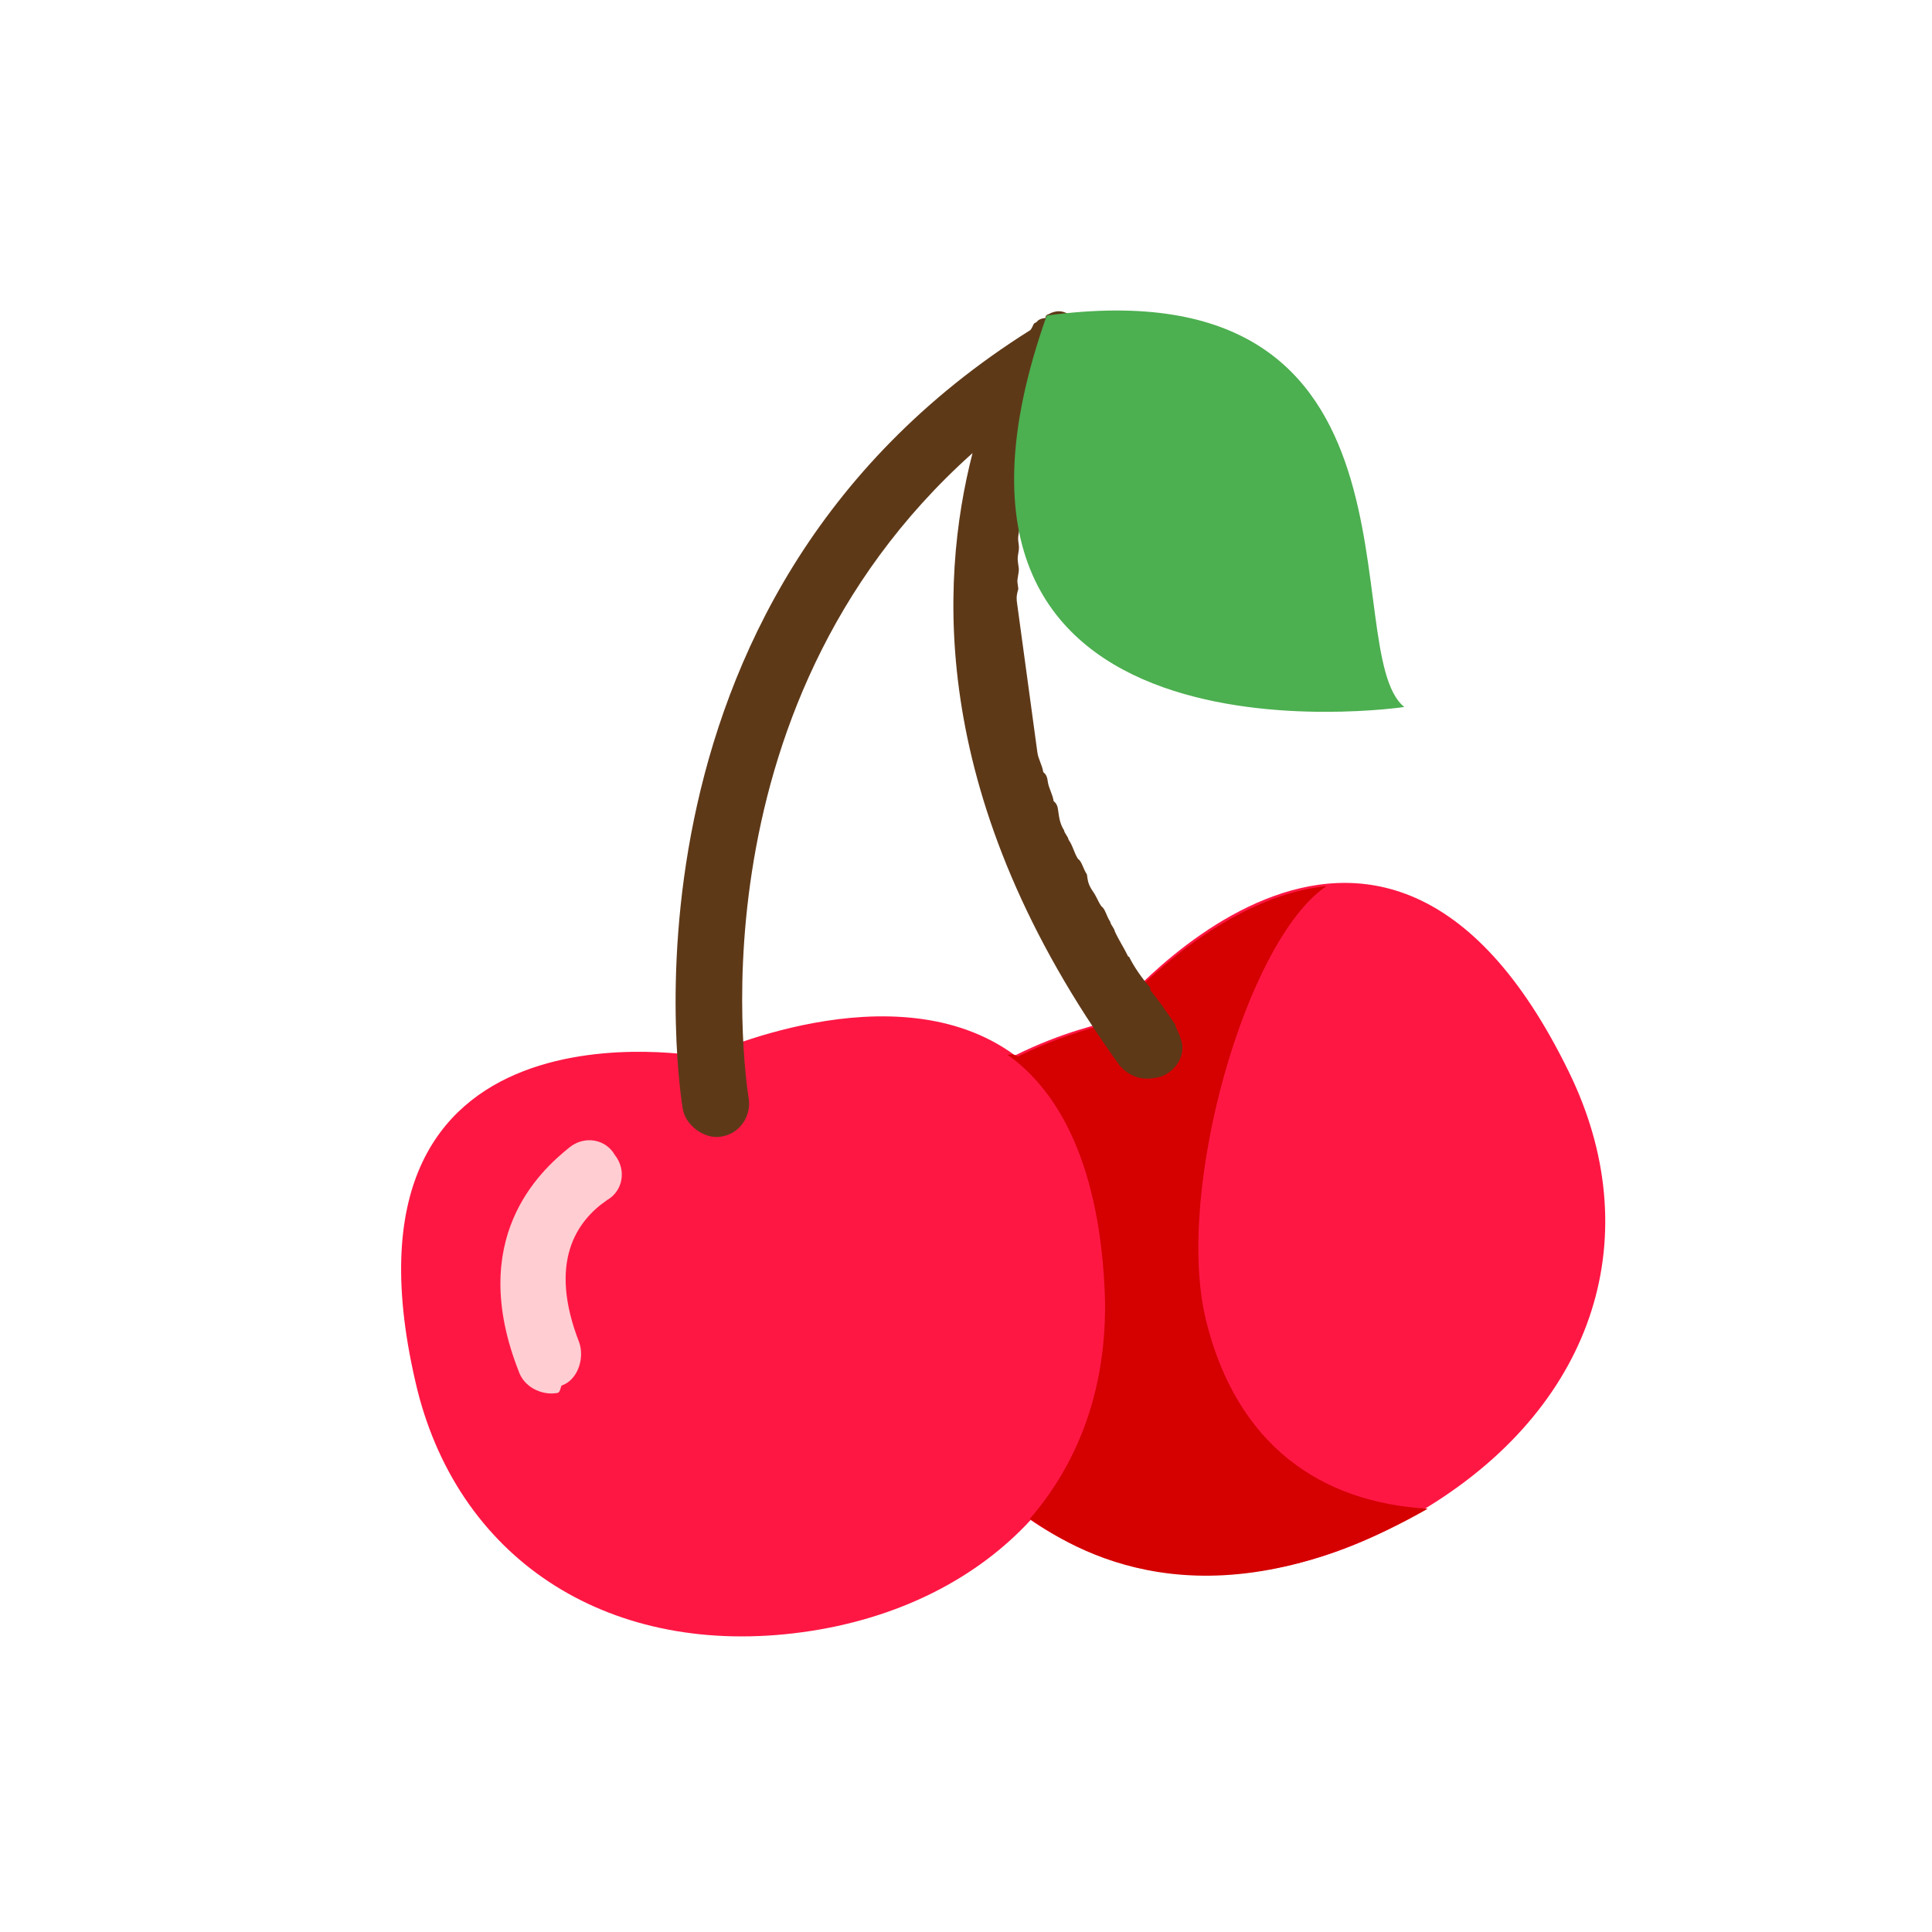
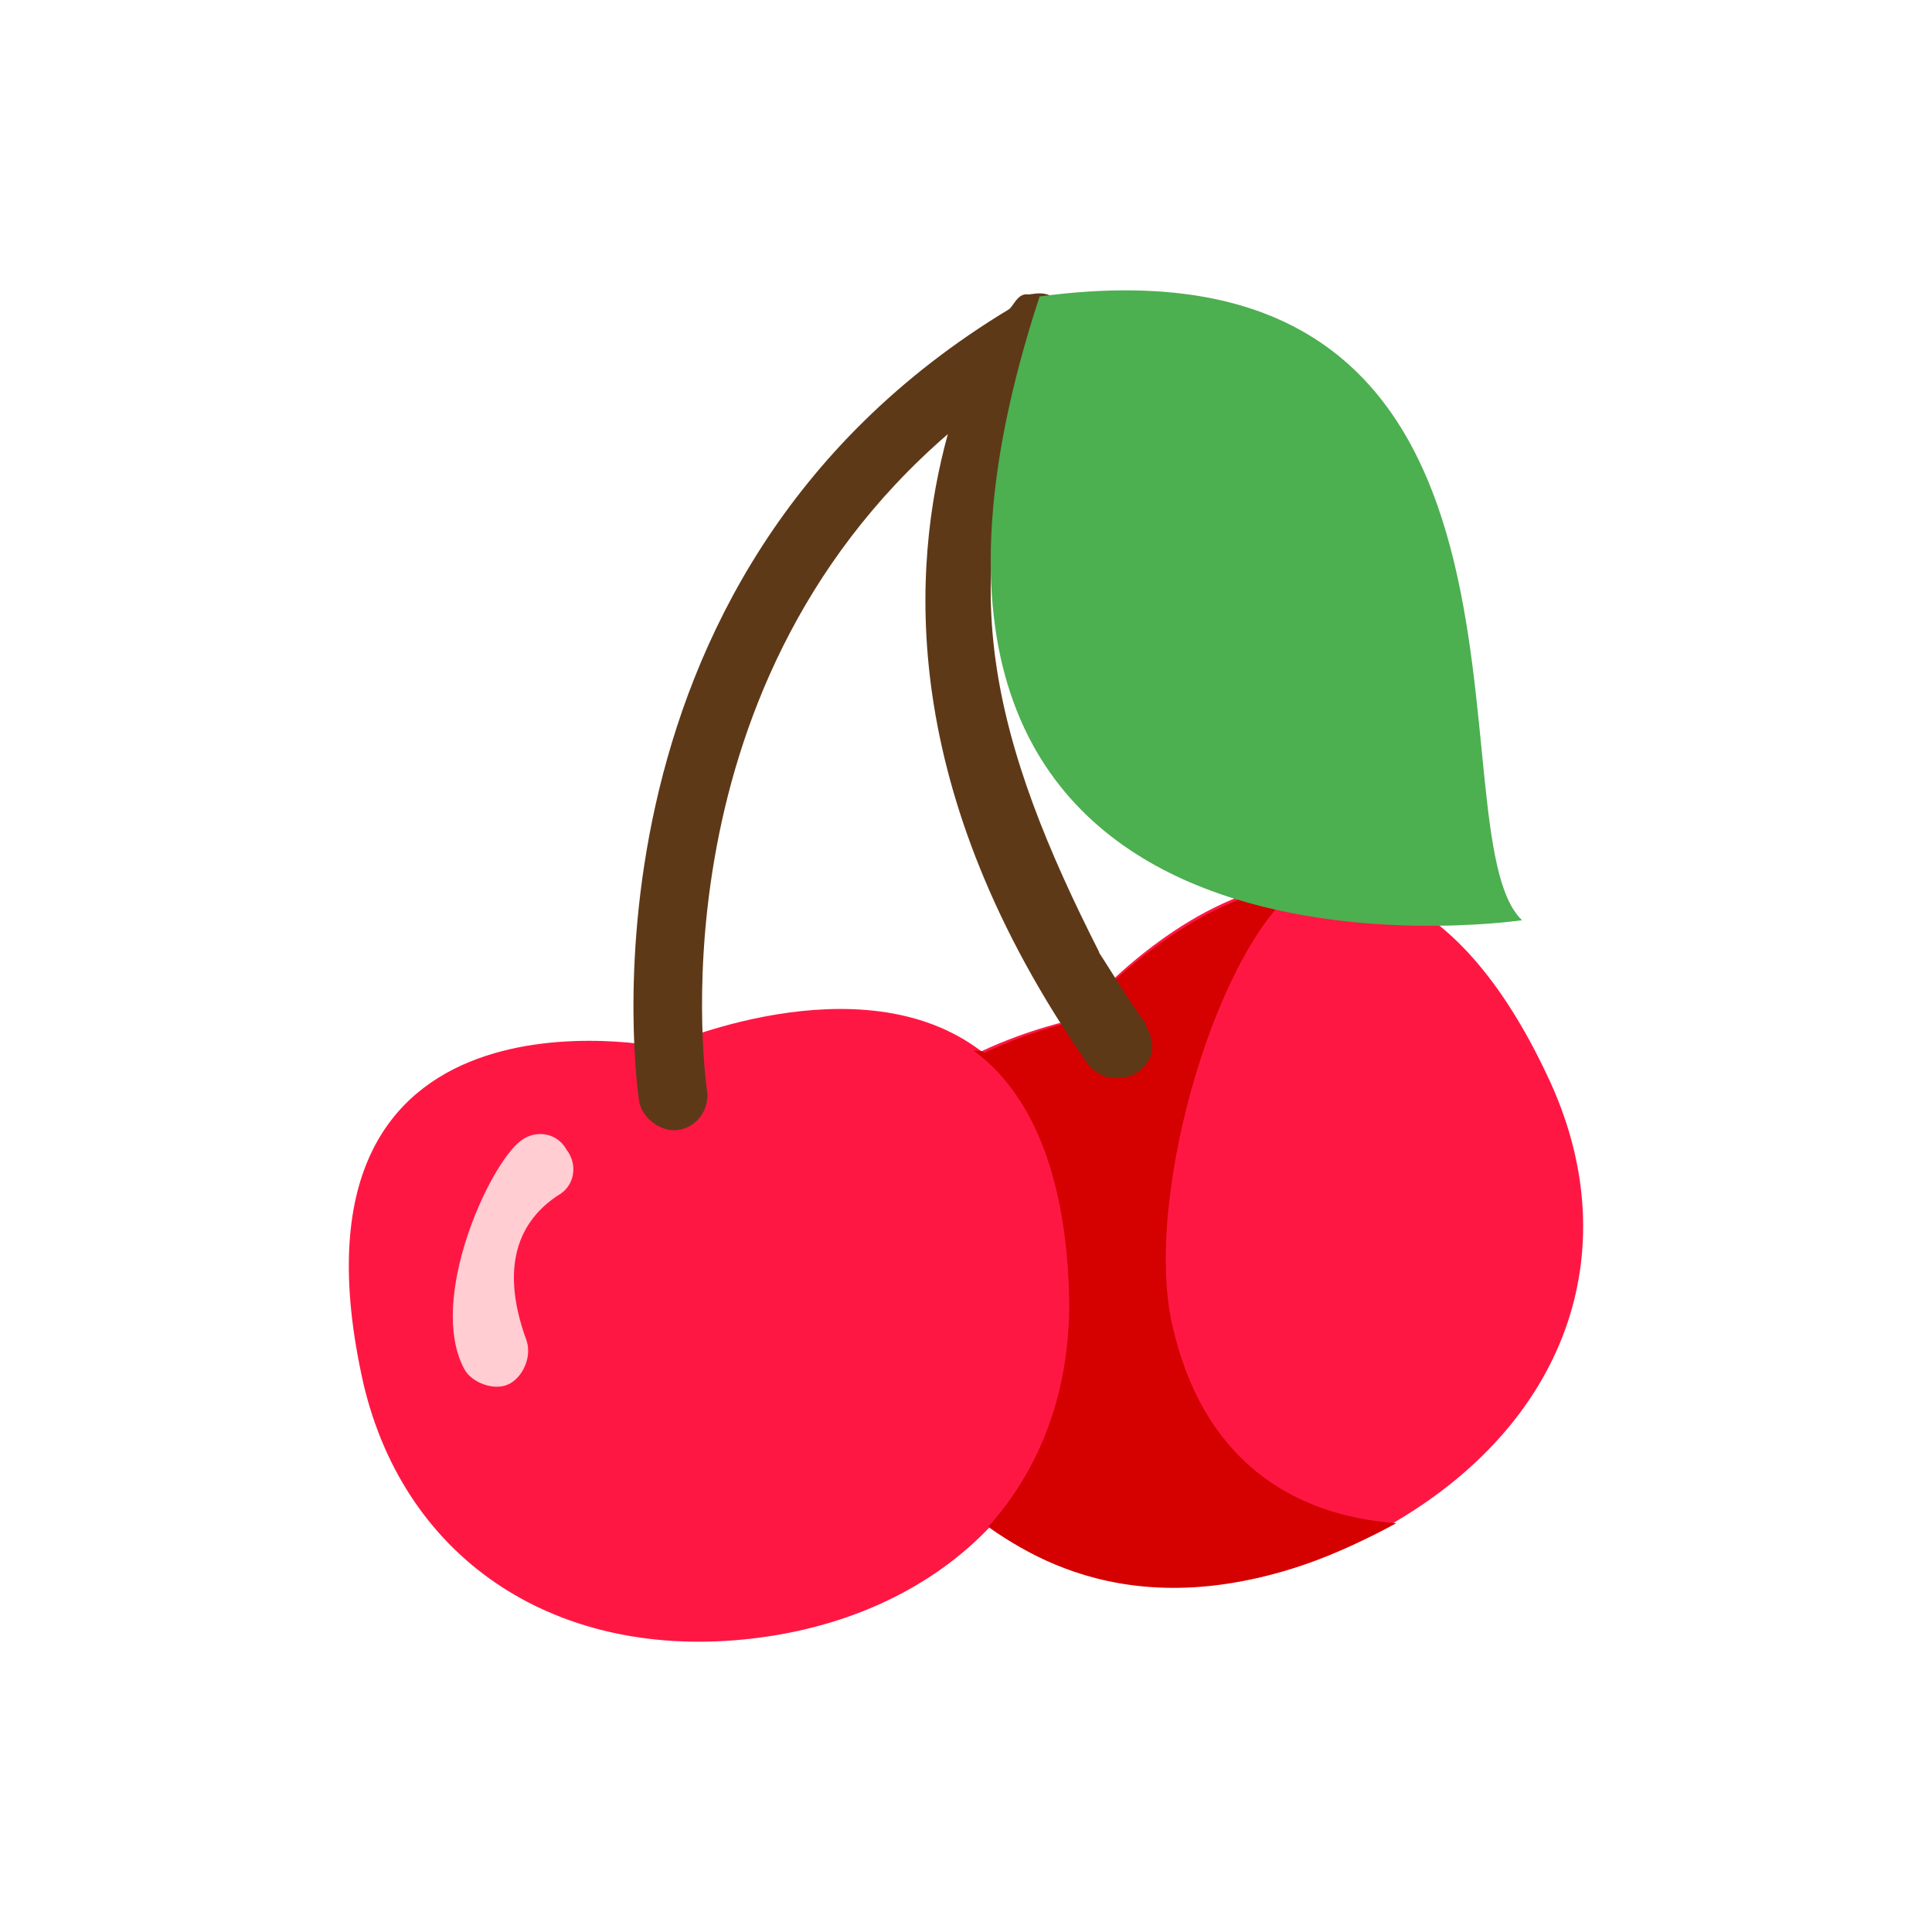
- <svg xmlns="http://www.w3.org/2000/svg" width="36.843" height="36.843" version="1.1" viewBox="0 0 9.748 9.748" id="svg42">
-   <defs id="defs46" />
-   <g transform="matrix(1.9924,0,0,1.9924,-263.4731,-347.4792)" id="g40">
-     <g id="g335" transform="rotate(-1,270.5944,201.4715)">
-       <path d="m 136.657,174.774 c -0.469,-1.005 -1.171,-0.144 -1.171,-0.144 0,0 -0.109,0.021 -0.23,0.079 -0.301,-0.23 -0.788,-0.01 -0.788,-0.01 0,0 -0.973,-0.202 -0.74,0.831 0.103,0.441 0.483,0.687 0.964,0.63 0.245,-0.029 0.446,-0.13 0.583,-0.274 0.28,0.198 0.656,0.196 1.007,-0.016 0.432,-0.256 0.569,-0.683 0.375,-1.096 z" fill="#ff1744" id="path30" />
-       <path d="m 135.727,175.384 c -0.072,-0.325 0.118,-0.955 0.325,-1.09 -0.305,0.027 -0.567,0.341 -0.567,0.341 0,0 -0.1,0.02 -0.222,0.077 -0.009,-0.007 -0.018,-0.006 -0.026,-0.005 0.131,0.096 0.231,0.289 0.236,0.622 5.6e-4,0.222 -0.071,0.41 -0.2,0.554 0.14,0.103 0.47,0.287 1.008,-0.008 -0.267,-0.02 -0.481,-0.166 -0.554,-0.49 z" fill="#d50000" id="path32" />
-       <path d="m 134.077,175.544 c -0.034,0.004 -0.079,-0.016 -0.092,-0.058 -0.125,-0.336 0.06,-0.503 0.139,-0.564 0.039,-0.03 0.092,-0.019 0.114,0.021 0.03,0.039 0.019,0.092 -0.021,0.114 -0.079,0.052 -0.153,0.155 -0.077,0.36 0.013,0.041 -0.006,0.095 -0.047,0.108 -0.006,0.018 -0.006,0.018 -0.015,0.019 z" fill="#ffcdd2" id="path34" />
-       <path d="m 135.547,174.464 c -0.011,-0.024 -0.022,-0.04 -0.033,-0.065 -9.9e-4,-0.008 -0.01,-0.016 -0.011,-0.024 -0.01,-0.016 -0.012,-0.033 -0.022,-0.04 -0.01,-0.016 -0.011,-0.024 -0.022,-0.04 -0.01,-0.016 -0.011,-0.024 -0.013,-0.041 -0.01,-0.016 -0.012,-0.033 -0.022,-0.04 -0.01,-0.016 -0.012,-0.033 -0.023,-0.049 -9.9e-4,-0.008 -0.01,-0.016 -0.011,-0.024 -0.01,-0.016 -0.012,-0.033 -0.014,-0.05 -9.9e-4,-0.008 -0.002,-0.017 -0.011,-0.024 -0.002,-0.017 -0.012,-0.033 -0.014,-0.05 -9.9e-4,-0.008 -0.002,-0.017 -0.011,-0.024 -0.002,-0.017 -0.012,-0.033 -0.014,-0.05 l -0.045,-0.38 c -10e-4,-0.008 -0.002,-0.017 0.004,-0.035 l -0.002,-0.017 c -0.001,-0.008 0.005,-0.026 0.004,-0.035 l -0.002,-0.017 c -0.002,-0.017 0.005,-0.026 0.003,-0.043 l -9.9e-4,-0.008 c -0.002,-0.017 0.005,-0.026 0.003,-0.043 0.03,-0.183 0.1,-0.311 0.129,-0.357 0.008,-0.001 0.016,-0.01 0.016,-0.01 0.04,-0.022 0.051,-0.074 0.029,-0.115 -0.022,-0.04 -0.051,-0.071 -0.091,-0.049 0,0 -0.008,9.9e-4 -0.007,0.009 -0.008,0.001 -0.017,0.002 -0.024,0.011 -0.008,0.001 -0.007,0.009 -0.015,0.019 -1.109,0.67 -0.916,1.946 -0.915,1.955 0.005,0.042 0.052,0.079 0.094,0.074 0.051,-0.006 0.079,-0.052 0.074,-0.094 -9.9e-4,-0.008 -0.15,-0.983 0.595,-1.626 -0.09,0.327 -0.127,0.879 0.346,1.558 0.02,0.023 0.047,0.037 0.081,0.033 0.017,-0.002 0.025,-0.003 0.041,-0.013 0.032,-0.021 0.045,-0.057 0.032,-0.089 -9.9e-4,-0.008 -0.011,-0.024 -0.012,-0.033 -0.021,-0.032 -0.042,-0.064 -0.061,-0.087 l -9.9e-4,-0.008 c -0.02,-0.023 -0.041,-0.055 -0.052,-0.079 z" fill="#5e3918" id="path36" />
-       <path d="m 136.257,173.844 c -0.171,-0.142 0.115,-1.125 -0.888,-1.007 -0.442,1.181 0.888,1.007 0.888,1.007 z" fill="#4caf50" id="path38" />
-     </g>
+ <svg xmlns="http://www.w3.org/2000/svg" version="1.1" viewBox="0 0 20 20">
+   <g stroke-width="4.187">
+     <path d="m16.028 11.157c-1.964-4.208-4.905-0.603-4.905-0.603s-0.455 0.09-0.964 0.329c-1.259-0.961-3.299-0.042-3.299-0.042s-4.074-0.844-3.098 3.481c0.433 1.847 2.022 2.877 4.035 2.639 1.024-0.121 1.869-0.543 2.443-1.147 1.172 0.828 2.747 0.822 4.217-0.068 1.807-1.072 2.384-2.859 1.571-4.589z" fill="#ff1744" />
+     <path d="m12.134 13.712c-0.304-1.361 0.495-3.997 1.359-4.564-1.275 0.115-2.374 1.426-2.374 1.426s-0.42 0.085-0.928 0.325c-0.038-0.029-0.075-0.025-0.11-0.021 0.549 0.401 0.966 1.211 0.988 2.605 0.002 0.931-0.299 1.718-0.836 2.319 0.588 0.432 1.968 1.2 4.221-0.034-1.12-0.083-2.015-0.693-2.319-2.054z" fill="#d50000" />
+     <path d="m4.806 14.172c-0.382-0.714 0.253-2.106 0.581-2.36 0.164-0.127 0.384-0.081 0.476 0.087 0.127 0.164 0.081 0.384-0.087 0.476-0.332 0.218-0.64 0.648-0.324 1.506 0.056 0.173-0.046 0.388-0.197 0.453-0.146 0.063-0.374-0.021-0.449-0.162z" fill="#ffcdd2" />
+     <path d="m11.38 9.859c-1.068-2.105-1.613-3.927-0.547-6.093 0.034-0.004 0.067-0.044 0.067-0.044 0.168-0.091 0.214-0.312 0.122-0.48-0.111-0.294-0.345-0.181-0.388-0.195-0.1-0.008-0.141 0.118-0.188 0.154-4.646 2.804-3.836 8.151-3.832 8.186 0.021 0.177 0.218 0.332 0.395 0.312 0.212-0.025 0.332-0.218 0.312-0.395-0.004-0.034-0.629-4.115 2.491-6.81-0.376 1.369-0.533 3.679 1.45 6.524 0.083 0.098 0.197 0.156 0.339 0.139 0.071-0.008 0.106-0.013 0.173-0.056 0.133-0.087 0.187-0.237 0.135-0.374-0.004-0.034-0.048-0.102-0.052-0.137-0.18-0.24-0.318-0.482-0.48-0.729z" fill="#5e3918" />
  </g>
+   <path d="m15.756 9.526c-0.96-0.913 0.648-7.216-4.994-6.457-2.486 7.573 4.994 6.457 4.994 6.457z" fill="#4caf50" stroke-width="6.005" />
</svg>
